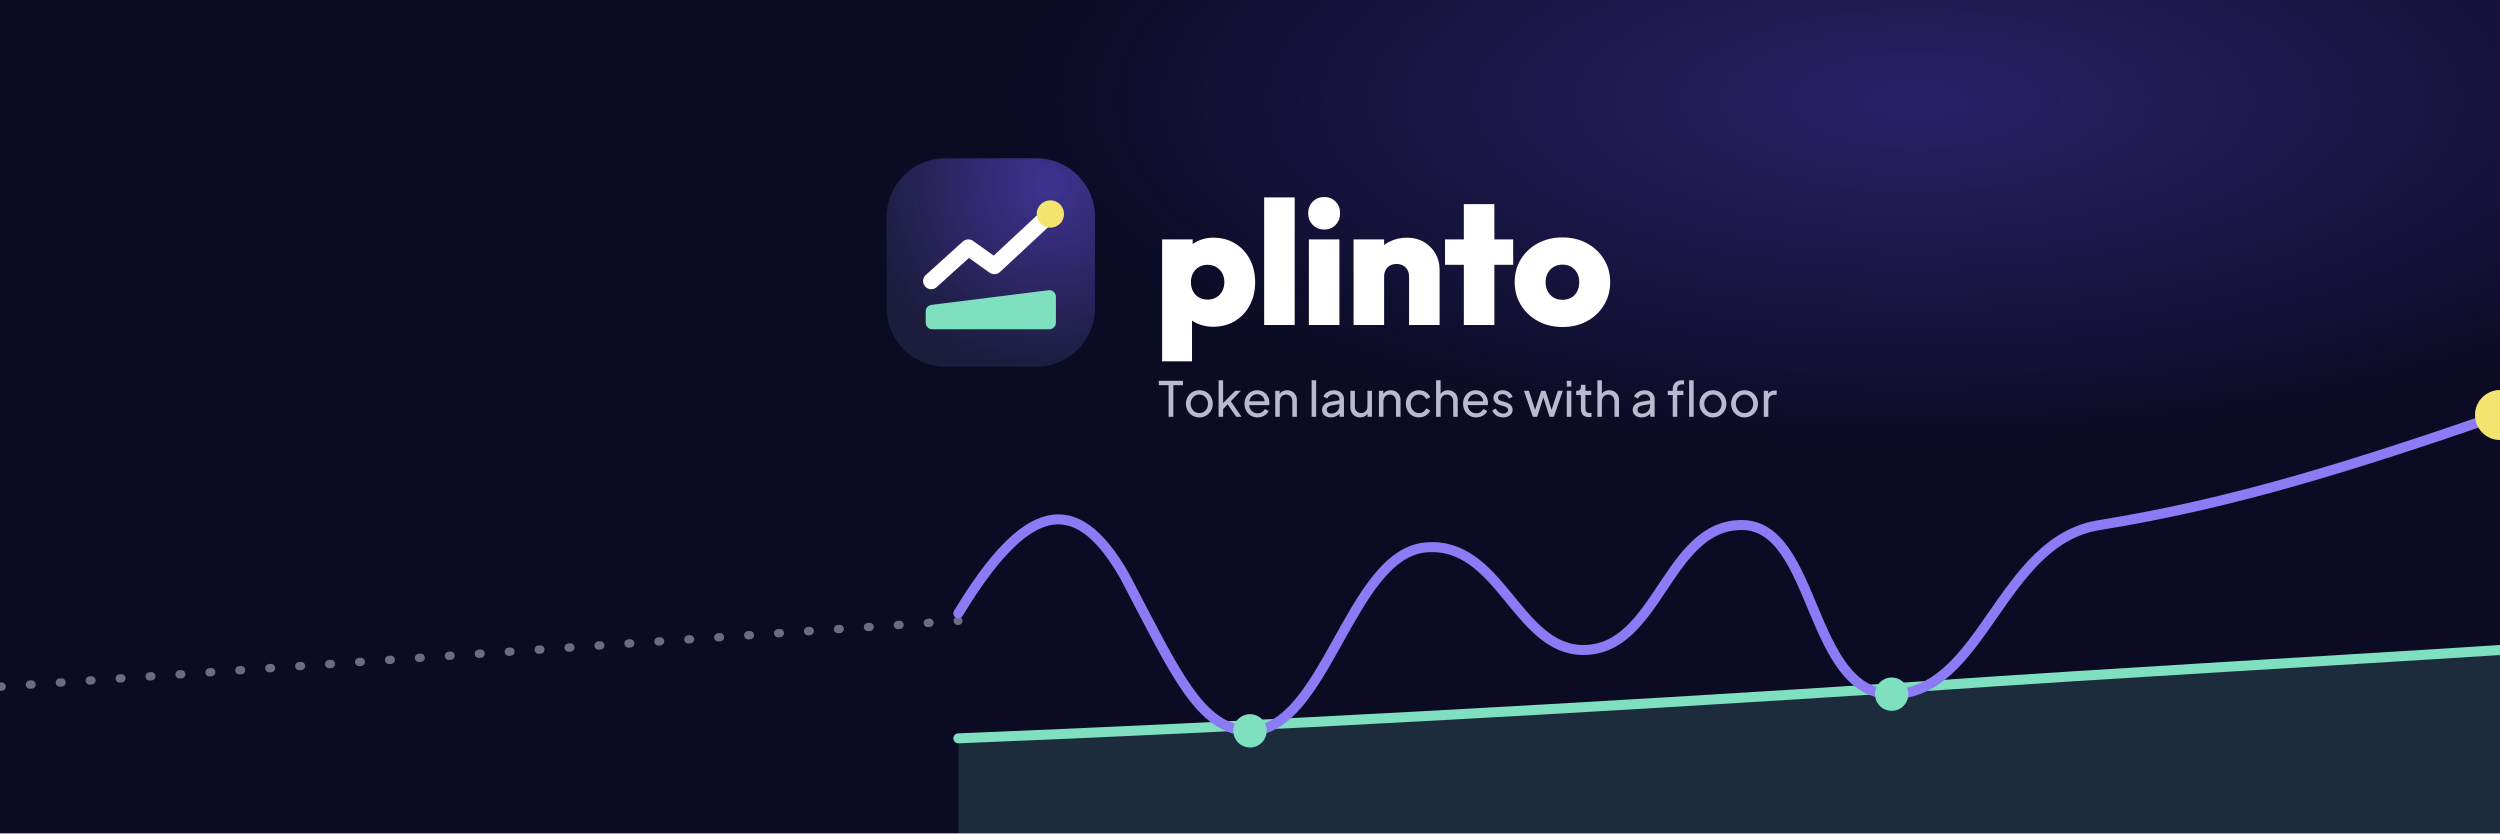
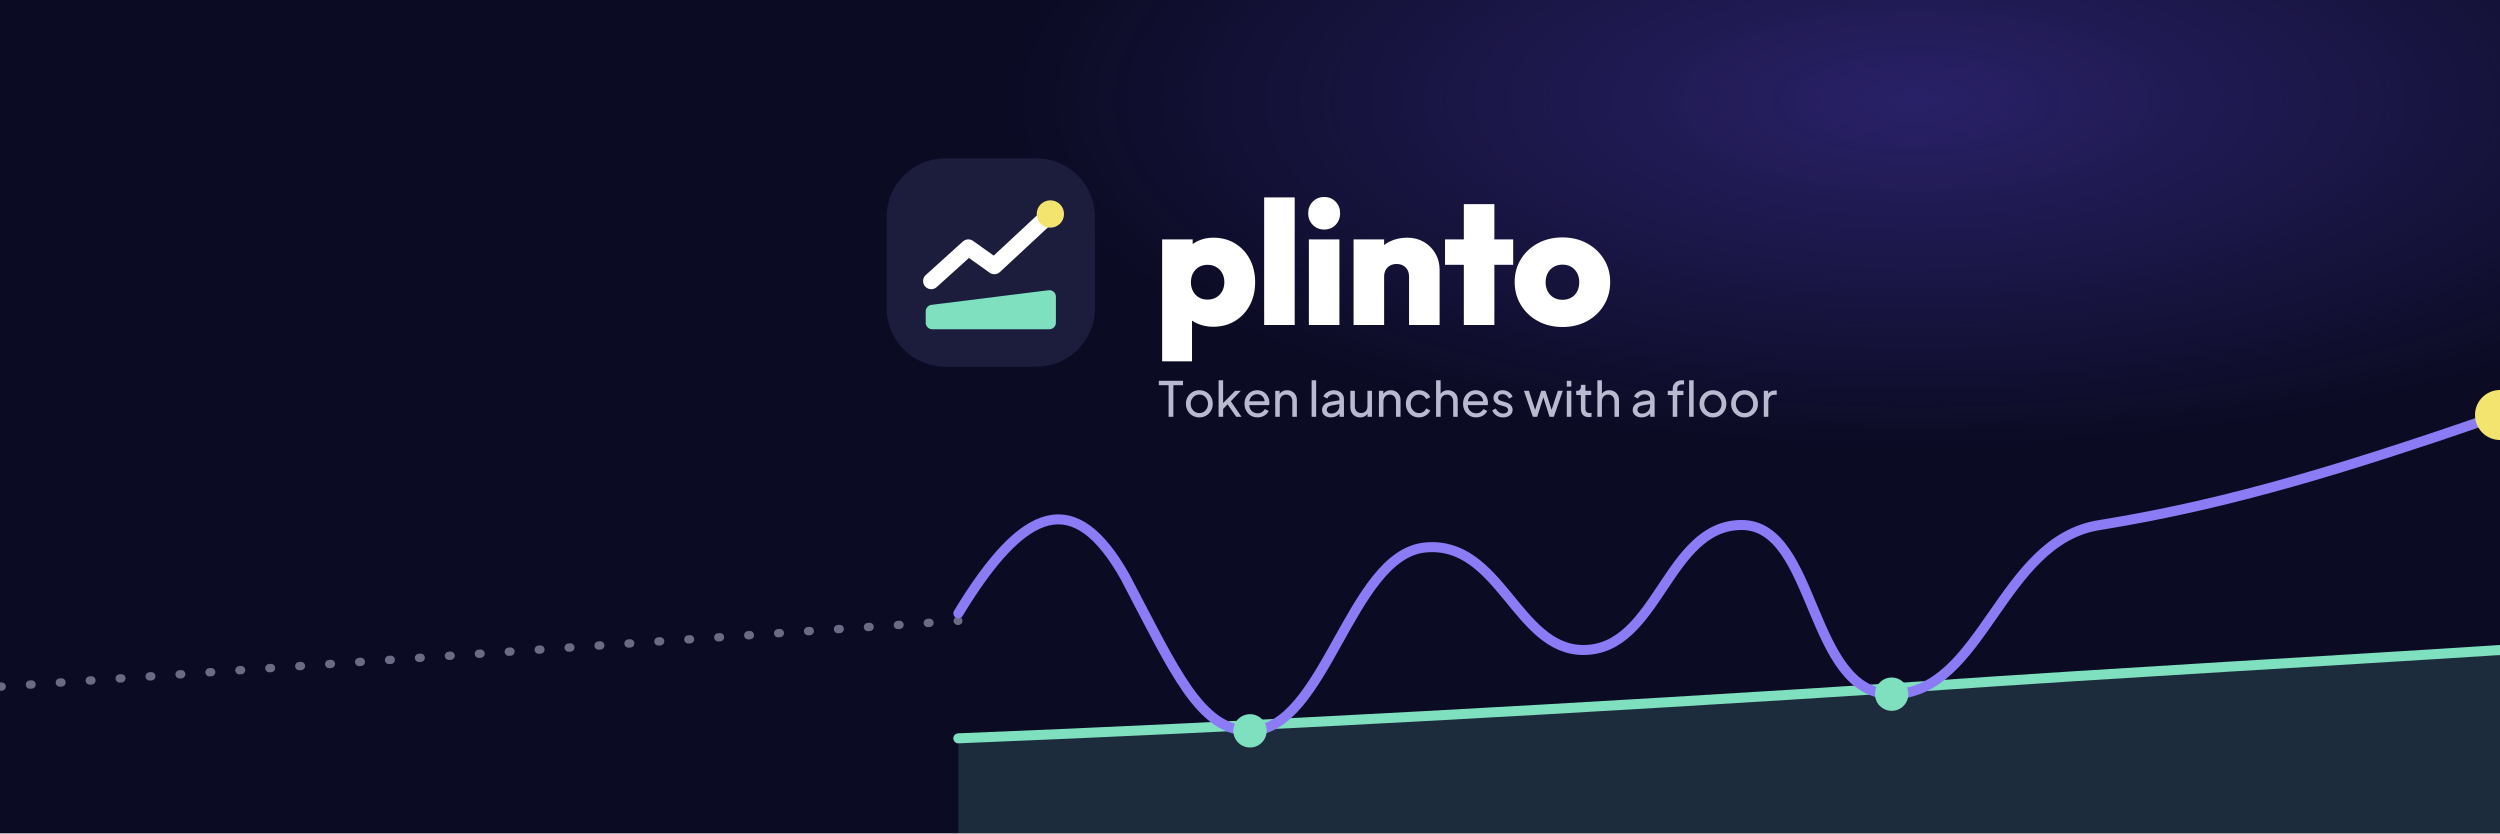
<svg xmlns="http://www.w3.org/2000/svg" viewBox="0 0 3000 1000" width="3000" height="1000">
  <defs>
    <radialGradient id="glow">
      <stop offset="0" stop-color="#5b45d6" stop-opacity="0.38" />
      <stop offset="1" stop-color="#5b45d6" stop-opacity="0" />
    </radialGradient>
  </defs>
  <rect width="3000" height="1000" fill="#0b0b24" />
  <ellipse cx="2300" cy="120" rx="1100" ry="420" fill="url(#glow)" />
  <path d="M0 824 L1150 745" fill="none" stroke="#6b6b85" stroke-width="10" stroke-linecap="round" stroke-dasharray="2 34" />
  <path d="M1150 886 C1500 872, 1900 850, 2300 824 C2560 806, 2800 793, 3000 780 L3000 1000 L1150 1000 Z" fill="#7fe0bf" fill-opacity="0.16" />
  <path d="M1150 886 C1500 872, 1900 850, 2300 824 C2560 806, 2800 793, 3000 780" fill="none" stroke="#7fe0bf" stroke-width="12" stroke-linecap="round" />
  <path d="M1150 736 C1230 604, 1290 586, 1350 692 C1410 806, 1440 877, 1500 877 C1590 877, 1620 666, 1710 657 C1800 648, 1820 780, 1900 780 C1990 780, 2000 630, 2090 630 C2180 630, 2170 833, 2270 833 C2380 833, 2400 648, 2520 630 C2680 604, 2820 560, 3000 498" fill="none" stroke="#8b7cf6" stroke-width="12" stroke-linecap="round" stroke-linejoin="round" />
  <circle cx="1500" cy="877" r="20" fill="#7fe0bf" />
  <circle cx="2270" cy="833" r="20" fill="#7fe0bf" />
  <circle cx="3000" cy="498" r="30" fill="#f3e46f" />
  <g transform="translate(1063.955 190) scale(3.90625)">
-     <radialGradient id="mg2" cx="0.78" cy="0.12" r="0.9">
-       <stop offset="0" stop-color="#5b45d6" stop-opacity="0.55" />
-       <stop offset="1" stop-color="#5b45d6" stop-opacity="0" />
-     </radialGradient>
    <rect width="64" height="64" rx="18" fill="#1c1c3d" />
-     <rect width="64" height="64" rx="18" fill="url(#mg2)" />
    <path d="M14 50.5h36v-8l-36 4.5z" fill="#7fe0bf" stroke="#7fe0bf" stroke-width="4" stroke-linejoin="round" />
    <path d="M13.7 37.7L25.1 27.4l8 5.7L50.3 17.1" fill="none" stroke="#ffffff" stroke-width="5" stroke-linecap="round" stroke-linejoin="round" />
    <circle cx="50.3" cy="17.1" r="4.2" fill="#f3e46f" />
  </g>
  <path d="M1455.775 392.1Q1445.957 392.1 1437.557 388.582Q1429.158 385.065 1423.619 378.817Q1418.08 372.57 1416.82 364.485V314.4Q1418.08 306.315 1423.645 299.674Q1429.21 293.033 1437.594 289.121Q1445.978 285.21 1455.775 285.21Q1470.685 285.21 1482.025 292.088Q1493.365 298.965 1499.77 311.066Q1506.175 323.168 1506.175 338.707Q1506.175 354.195 1499.77 366.217Q1493.365 378.24 1482.025 385.17Q1470.685 392.1 1455.775 392.1ZM1394.56 433.575V287.31H1431.205V313.067L1425.168 338.025L1430.418 363.015V433.575ZM1448.934 359.55Q1454.942 359.55 1459.506 356.846Q1464.07 354.142 1466.642 349.407Q1469.215 344.671 1469.215 338.597Q1469.215 332.46 1466.642 327.814Q1464.07 323.168 1459.544 320.464Q1455.019 317.76 1449.149 317.76Q1443.28 317.76 1438.74 320.414Q1434.2 323.067 1431.652 327.759Q1429.105 332.451 1429.105 338.634Q1429.105 344.692 1431.572 349.418Q1434.04 354.142 1438.581 356.846Q1443.122 359.55 1448.934 359.55ZM1516.99 390.0V236.91H1553.635V390.0ZM1570.645 390.0V287.31H1607.29V390.0ZM1588.967 275.445Q1580.725 275.445 1575.265 269.801Q1569.805 264.158 1569.805 255.915Q1569.805 247.673 1575.265 242.029Q1580.725 236.385 1588.967 236.385Q1597.42 236.385 1602.775 242.029Q1608.13 247.673 1608.13 255.915Q1608.13 264.158 1602.775 269.801Q1597.42 275.445 1588.967 275.445ZM1690.87 390.0V331.988Q1690.87 324.9 1686.67 320.831Q1682.47 316.762 1676.025 316.762Q1671.642 316.762 1668.21 318.6Q1664.777 320.438 1662.861 323.876Q1660.945 327.315 1660.945 331.988L1646.717 325.373Q1646.717 313.035 1652.151 304.031Q1657.585 295.028 1667.135 290.119Q1676.684 285.21 1688.791 285.21Q1699.952 285.21 1708.694 290.355Q1717.435 295.5 1722.475 304.163Q1727.515 312.825 1727.515 323.64V390.0ZM1624.3 390.0V287.31H1660.945V390.0ZM1756.6 390.0V244.995H1793.245V390.0ZM1734.025 317.76V287.31H1815.82V317.76ZM1875.04 392.415Q1858.607 392.415 1845.614 385.38Q1832.62 378.345 1825.112 366.06Q1817.605 353.775 1817.605 338.445Q1817.605 323.115 1825.034 311.04Q1832.462 298.965 1845.456 291.93Q1858.45 284.895 1874.882 284.895Q1891.367 284.895 1904.282 291.904Q1917.197 298.913 1924.705 311.014Q1932.212 323.115 1932.212 338.445Q1932.212 353.775 1924.784 366.06Q1917.355 378.345 1904.44 385.38Q1891.525 392.415 1875.04 392.415ZM1874.882 359.76Q1880.972 359.76 1885.54 357.135Q1890.107 354.51 1892.601 349.706Q1895.095 344.903 1895.095 338.603Q1895.095 332.303 1892.496 327.551Q1889.897 322.8 1885.435 320.175Q1880.972 317.55 1874.882 317.55Q1869.002 317.55 1864.435 320.254Q1859.867 322.957 1857.295 327.709Q1854.722 332.46 1854.722 338.76Q1854.722 344.903 1857.295 349.706Q1859.867 354.51 1864.435 357.135Q1869.002 359.76 1874.882 359.76Z" fill="#ffffff" />
  <path d="M1402.294 500.2V462.21H1390.593V456.99H1419.593V462.21H1408.022V500.2ZM1439.226 500.896Q1434.745 500.896 1431.084 498.772Q1427.423 496.647 1425.263 492.95Q1423.102 489.252 1423.102 484.54Q1423.102 479.856 1425.241 476.188Q1427.38 472.519 1431.019 470.395Q1434.659 468.271 1439.226 468.271Q1443.793 468.271 1447.426 470.373Q1451.058 472.476 1453.175 476.144Q1455.292 479.813 1455.292 484.54Q1455.292 489.296 1453.11 492.993Q1450.928 496.691 1447.295 498.793Q1443.663 500.896 1439.226 500.896ZM1439.226 495.676Q1442.169 495.676 1444.504 494.226Q1446.839 492.776 1448.202 490.238Q1449.564 487.701 1449.564 484.54Q1449.564 481.379 1448.202 478.892Q1446.839 476.405 1444.504 474.948Q1442.169 473.491 1439.226 473.491Q1436.283 473.491 1433.941 474.948Q1431.599 476.405 1430.214 478.892Q1428.83 481.379 1428.83 484.54Q1428.83 487.701 1430.214 490.238Q1431.599 492.776 1433.941 494.226Q1436.283 495.676 1439.226 495.676ZM1462.31 500.2V456.294H1467.747V486.381L1465.543 485.903L1482.131 468.967H1489.034L1477.027 481.51L1489.845 500.2H1483.466L1471.72 483.264L1475.07 483.119L1465.993 492.631L1467.747 488.673V500.2ZM1509.101 500.896Q1504.578 500.896 1501.018 498.75Q1497.458 496.604 1495.428 492.877Q1493.398 489.151 1493.398 484.482Q1493.398 479.769 1495.406 476.123Q1497.415 472.476 1500.858 470.373Q1504.302 468.271 1508.609 468.271Q1512.074 468.271 1514.778 469.503Q1517.483 470.736 1519.375 472.86Q1521.267 474.984 1522.267 477.667Q1523.268 480.349 1523.268 483.264Q1523.268 483.931 1523.203 484.699Q1523.138 485.468 1522.993 486.193H1497.357V481.553H1519.889L1517.294 483.612Q1517.831 480.596 1516.736 478.218Q1515.641 475.84 1513.502 474.448Q1511.363 473.056 1508.609 473.056Q1505.868 473.056 1503.613 474.462Q1501.359 475.869 1500.111 478.428Q1498.865 480.988 1499.126 484.54Q1498.85 487.991 1500.177 490.565Q1501.504 493.138 1503.889 494.552Q1506.274 495.966 1509.13 495.966Q1512.277 495.966 1514.43 494.516Q1516.583 493.066 1517.903 490.833L1522.427 493.138Q1521.499 495.284 1519.563 497.046Q1517.628 498.808 1514.967 499.852Q1512.306 500.896 1509.101 500.896ZM1530.286 500.2V468.967H1535.578V475.057L1534.723 474.535Q1535.868 471.562 1538.464 469.917Q1541.059 468.271 1544.496 468.271Q1547.874 468.271 1550.528 469.779Q1553.181 471.287 1554.711 473.94Q1556.241 476.594 1556.241 479.977V500.2H1550.803V481.698Q1550.803 479.102 1549.861 477.29Q1548.918 475.477 1547.221 474.484Q1545.523 473.491 1543.313 473.491Q1541.103 473.491 1539.377 474.484Q1537.652 475.477 1536.688 477.312Q1535.723 479.146 1535.723 481.698V500.2ZM1573.96 500.2V456.294H1579.397V500.2ZM1596.899 500.896Q1593.825 500.896 1591.461 499.772Q1589.098 498.649 1587.764 496.655Q1586.43 494.661 1586.43 492.036Q1586.43 489.542 1587.517 487.527Q1588.605 485.512 1590.889 484.12Q1593.172 482.727 1596.681 482.147L1608.238 480.233V484.786L1597.856 486.541Q1594.869 487.063 1593.513 488.448Q1592.158 489.832 1592.158 491.834Q1592.158 493.762 1593.673 495.053Q1595.188 496.343 1597.552 496.343Q1600.48 496.343 1602.67 495.089Q1604.86 493.834 1606.085 491.696Q1607.31 489.557 1607.31 486.947V478.972Q1607.31 476.434 1605.432 474.825Q1603.554 473.215 1600.509 473.215Q1597.798 473.215 1595.746 474.6Q1593.695 475.985 1592.708 478.203L1588.01 475.767Q1588.895 473.621 1590.816 471.925Q1592.737 470.228 1595.275 469.25Q1597.812 468.271 1600.611 468.271Q1604.178 468.271 1606.926 469.634Q1609.673 470.997 1611.21 473.404Q1612.747 475.811 1612.747 478.972V500.2H1607.455V494.269L1608.427 494.661Q1607.469 496.488 1605.766 497.894Q1604.062 499.301 1601.822 500.099Q1599.582 500.896 1596.899 500.896ZM1632.163 500.896Q1628.77 500.896 1626.095 499.33Q1623.419 497.764 1621.919 494.958Q1620.418 492.152 1620.418 488.469V468.967H1625.855V487.904Q1625.855 490.224 1626.798 491.978Q1627.74 493.733 1629.444 494.704Q1631.148 495.676 1633.352 495.676Q1635.57 495.676 1637.289 494.683Q1639.007 493.69 1639.971 491.848Q1640.935 490.006 1640.935 487.469V468.967H1646.373V500.2H1641.08V494.11L1641.936 494.632Q1640.834 497.604 1638.217 499.25Q1635.599 500.896 1632.163 500.896ZM1654.696 500.2V468.967H1659.988V475.057L1659.133 474.535Q1660.278 471.562 1662.874 469.917Q1665.469 468.271 1668.906 468.271Q1672.284 468.271 1674.938 469.779Q1677.591 471.287 1679.121 473.94Q1680.651 476.594 1680.651 479.977V500.2H1675.214V481.698Q1675.214 479.102 1674.271 477.29Q1673.329 475.477 1671.631 474.484Q1669.933 473.491 1667.723 473.491Q1665.513 473.491 1663.787 474.484Q1662.062 475.477 1661.098 477.312Q1660.133 479.146 1660.133 481.698V500.2ZM1702.879 500.896Q1698.254 500.896 1694.694 498.743Q1691.134 496.589 1689.097 492.885Q1687.06 489.18 1687.06 484.525Q1687.06 479.871 1689.09 476.195Q1691.12 472.519 1694.687 470.395Q1698.254 468.271 1702.879 468.271Q1705.939 468.271 1708.607 469.358Q1711.275 470.446 1713.29 472.317Q1715.306 474.187 1716.277 476.666L1711.434 479.001Q1710.361 476.536 1708.092 475.014Q1705.823 473.491 1702.879 473.491Q1700.008 473.491 1697.717 474.919Q1695.426 476.347 1694.107 478.863Q1692.787 481.379 1692.787 484.584Q1692.787 487.745 1694.107 490.26Q1695.426 492.776 1697.717 494.226Q1700.008 495.676 1702.879 495.676Q1705.837 495.676 1708.078 494.154Q1710.318 492.631 1711.434 490.079L1716.277 492.515Q1715.32 494.907 1713.305 496.807Q1711.289 498.707 1708.621 499.801Q1705.953 500.896 1702.879 500.896ZM1723.31 500.2V456.294H1728.747V475.057L1727.747 474.535Q1728.892 471.562 1731.488 469.917Q1734.083 468.271 1737.52 468.271Q1740.899 468.271 1743.552 469.779Q1746.206 471.287 1747.735 473.94Q1749.265 476.594 1749.265 479.972V500.2H1743.828V481.698Q1743.828 479.102 1742.863 477.29Q1741.899 475.477 1740.203 474.484Q1738.506 473.491 1736.331 473.491Q1734.17 473.491 1732.445 474.484Q1730.719 475.477 1729.733 477.312Q1728.747 479.146 1728.747 481.698V500.2ZM1771.377 500.896Q1766.853 500.896 1763.294 498.75Q1759.734 496.604 1757.704 492.877Q1755.674 489.151 1755.674 484.482Q1755.674 479.769 1757.682 476.123Q1759.69 472.476 1763.134 470.373Q1766.578 468.271 1770.884 468.271Q1774.35 468.271 1777.054 469.503Q1779.758 470.736 1781.651 472.86Q1783.543 474.984 1784.543 477.667Q1785.544 480.349 1785.544 483.264Q1785.544 483.931 1785.479 484.699Q1785.413 485.468 1785.268 486.193H1759.632V481.553H1782.165L1779.57 483.612Q1780.106 480.596 1779.012 478.218Q1777.917 475.84 1775.778 474.448Q1773.639 473.056 1770.884 473.056Q1768.144 473.056 1765.889 474.462Q1763.634 475.869 1762.387 478.428Q1761.14 480.988 1761.401 484.54Q1761.126 487.991 1762.453 490.565Q1763.779 493.138 1766.165 494.552Q1768.55 495.966 1771.406 495.966Q1774.553 495.966 1776.706 494.516Q1778.859 493.066 1780.179 490.833L1784.703 493.138Q1783.775 495.284 1781.839 497.046Q1779.903 498.808 1777.243 499.852Q1774.582 500.896 1771.377 500.896ZM1803.756 500.896Q1799.101 500.896 1795.614 498.583Q1792.127 496.27 1790.648 492.312L1794.984 490.253Q1796.288 493.022 1798.616 494.646Q1800.943 496.27 1803.756 496.27Q1806.308 496.27 1807.99 495.06Q1809.672 493.849 1809.672 491.863Q1809.672 490.471 1808.889 489.63Q1808.106 488.788 1807.019 488.296Q1805.931 487.803 1804.974 487.556L1800.276 486.222Q1796.085 485.033 1794.128 482.764Q1792.17 480.495 1792.17 477.478Q1792.17 474.695 1793.591 472.621Q1795.013 470.548 1797.477 469.409Q1799.942 468.271 1803.002 468.271Q1807.12 468.271 1810.411 470.359Q1813.703 472.447 1815.066 476.173L1810.672 478.232Q1809.629 475.782 1807.541 474.375Q1805.452 472.969 1802.871 472.969Q1800.494 472.969 1799.08 474.144Q1797.666 475.318 1797.666 477.145Q1797.666 478.479 1798.362 479.305Q1799.058 480.132 1800.059 480.582Q1801.059 481.031 1801.958 481.292L1807.091 482.8Q1810.904 483.916 1813.014 486.244Q1815.124 488.571 1815.124 491.775Q1815.124 494.429 1813.674 496.502Q1812.224 498.576 1809.672 499.736Q1807.12 500.896 1803.756 500.896ZM1839.455 500.2 1828.725 468.967H1834.67L1843.196 495.082L1841.108 495.067L1849.46 468.967H1854.608L1862.945 495.067L1860.857 495.082L1869.427 468.967H1875.342L1864.598 500.2H1859.45L1851.2 474.114H1852.868L1844.602 500.2ZM1880.142 500.2V468.967H1885.579V500.2ZM1880.142 463.95V456.99H1885.579V463.95ZM1906.619 500.548Q1902.052 500.548 1899.565 497.945Q1897.078 495.342 1897.078 490.558V474.114H1891.438V468.967H1892.598Q1894.686 468.967 1895.882 467.684Q1897.078 466.4 1897.078 464.312V461.775H1902.515V468.967H1909.505V474.114H1902.515V490.412Q1902.515 491.993 1903.008 493.153Q1903.502 494.313 1904.654 494.966Q1905.807 495.618 1907.692 495.618Q1908.141 495.618 1908.751 495.56Q1909.36 495.502 1909.852 495.444V500.2Q1909.113 500.359 1908.185 500.454Q1907.257 500.548 1906.619 500.548ZM1916.856 500.2V456.294H1922.293V475.057L1921.293 474.535Q1922.438 471.562 1925.034 469.917Q1927.629 468.271 1931.066 468.271Q1934.444 468.271 1937.098 469.779Q1939.751 471.287 1941.281 473.94Q1942.811 476.594 1942.811 479.972V500.2H1937.373V481.698Q1937.373 479.102 1936.409 477.29Q1935.445 475.477 1933.748 474.484Q1932.052 473.491 1929.877 473.491Q1927.716 473.491 1925.991 474.484Q1924.265 475.477 1923.279 477.312Q1922.293 479.146 1922.293 481.698V500.2ZM1969.723 500.896Q1966.649 500.896 1964.285 499.772Q1961.922 498.649 1960.588 496.655Q1959.254 494.661 1959.254 492.036Q1959.254 489.542 1960.341 487.527Q1961.429 485.512 1963.713 484.12Q1965.996 482.727 1969.505 482.147L1981.062 480.233V484.786L1970.68 486.541Q1967.693 487.063 1966.337 488.448Q1964.981 489.832 1964.981 491.834Q1964.981 493.762 1966.497 495.053Q1968.012 496.343 1970.375 496.343Q1973.304 496.343 1975.494 495.089Q1977.683 493.834 1978.909 491.696Q1980.134 489.557 1980.134 486.947V478.972Q1980.134 476.434 1978.256 474.825Q1976.378 473.215 1973.333 473.215Q1970.622 473.215 1968.57 474.6Q1966.518 475.985 1965.532 478.203L1960.834 475.767Q1961.719 473.621 1963.64 471.925Q1965.561 470.228 1968.099 469.25Q1970.636 468.271 1973.435 468.271Q1977.002 468.271 1979.75 469.634Q1982.497 470.997 1984.034 473.404Q1985.571 475.811 1985.571 478.972V500.2H1980.279V494.269L1981.25 494.661Q1980.293 496.488 1978.59 497.894Q1976.886 499.301 1974.646 500.099Q1972.405 500.896 1969.723 500.896ZM2007.263 500.2V474.114H2001.275V468.967H2007.263V466.763Q2007.263 463.385 2008.721 461.057Q2010.178 458.73 2012.657 457.512Q2015.137 456.294 2018.167 456.294Q2018.791 456.294 2019.574 456.381Q2020.357 456.468 2020.85 456.584V461.398Q2020.4 461.282 2019.77 461.253Q2019.139 461.224 2018.805 461.224Q2016.108 461.224 2014.405 462.493Q2012.701 463.761 2012.701 466.763V468.967H2020.096V474.114H2012.701V500.2ZM2026.94 500.2V456.294H2032.377V500.2ZM2055.534 500.896Q2051.053 500.896 2047.392 498.772Q2043.731 496.647 2041.57 492.95Q2039.41 489.252 2039.41 484.54Q2039.41 479.856 2041.549 476.188Q2043.687 472.519 2047.327 470.395Q2050.966 468.271 2055.534 468.271Q2060.101 468.271 2063.734 470.373Q2067.366 472.476 2069.483 476.144Q2071.6 479.813 2071.6 484.54Q2071.6 489.296 2069.418 492.993Q2067.235 496.691 2063.603 498.793Q2059.971 500.896 2055.534 500.896ZM2055.534 495.676Q2058.477 495.676 2060.812 494.226Q2063.146 492.776 2064.51 490.238Q2065.872 487.701 2065.872 484.54Q2065.872 481.379 2064.51 478.892Q2063.146 476.405 2060.812 474.948Q2058.477 473.491 2055.534 473.491Q2052.59 473.491 2050.249 474.948Q2047.907 476.405 2046.522 478.892Q2045.137 481.379 2045.137 484.54Q2045.137 487.701 2046.522 490.238Q2047.907 492.776 2050.249 494.226Q2052.59 495.676 2055.534 495.676ZM2093.466 500.896Q2088.985 500.896 2085.324 498.772Q2081.663 496.647 2079.502 492.95Q2077.342 489.252 2077.342 484.54Q2077.342 479.856 2079.481 476.188Q2081.619 472.519 2085.259 470.395Q2088.898 468.271 2093.466 468.271Q2098.033 468.271 2101.666 470.373Q2105.298 472.476 2107.415 476.144Q2109.532 479.813 2109.532 484.54Q2109.532 489.296 2107.35 492.993Q2105.167 496.691 2101.535 498.793Q2097.903 500.896 2093.466 500.896ZM2093.466 495.676Q2096.409 495.676 2098.744 494.226Q2101.078 492.776 2102.441 490.238Q2103.804 487.701 2103.804 484.54Q2103.804 481.379 2102.441 478.892Q2101.078 476.405 2098.744 474.948Q2096.409 473.491 2093.466 473.491Q2090.522 473.491 2088.181 474.948Q2085.839 476.405 2084.454 478.892Q2083.069 481.379 2083.069 484.54Q2083.069 487.701 2084.454 490.238Q2085.839 492.776 2088.181 494.226Q2090.522 495.676 2093.466 495.676ZM2116.55 500.2V468.967H2121.842V474.695L2121.262 473.853Q2122.35 471.2 2124.626 469.888Q2126.903 468.575 2130.122 468.575H2132.065V473.723H2129.339Q2126.018 473.723 2124.003 475.775Q2121.987 477.827 2121.987 481.582V500.2Z" fill="#b9b9d0" />
</svg>
